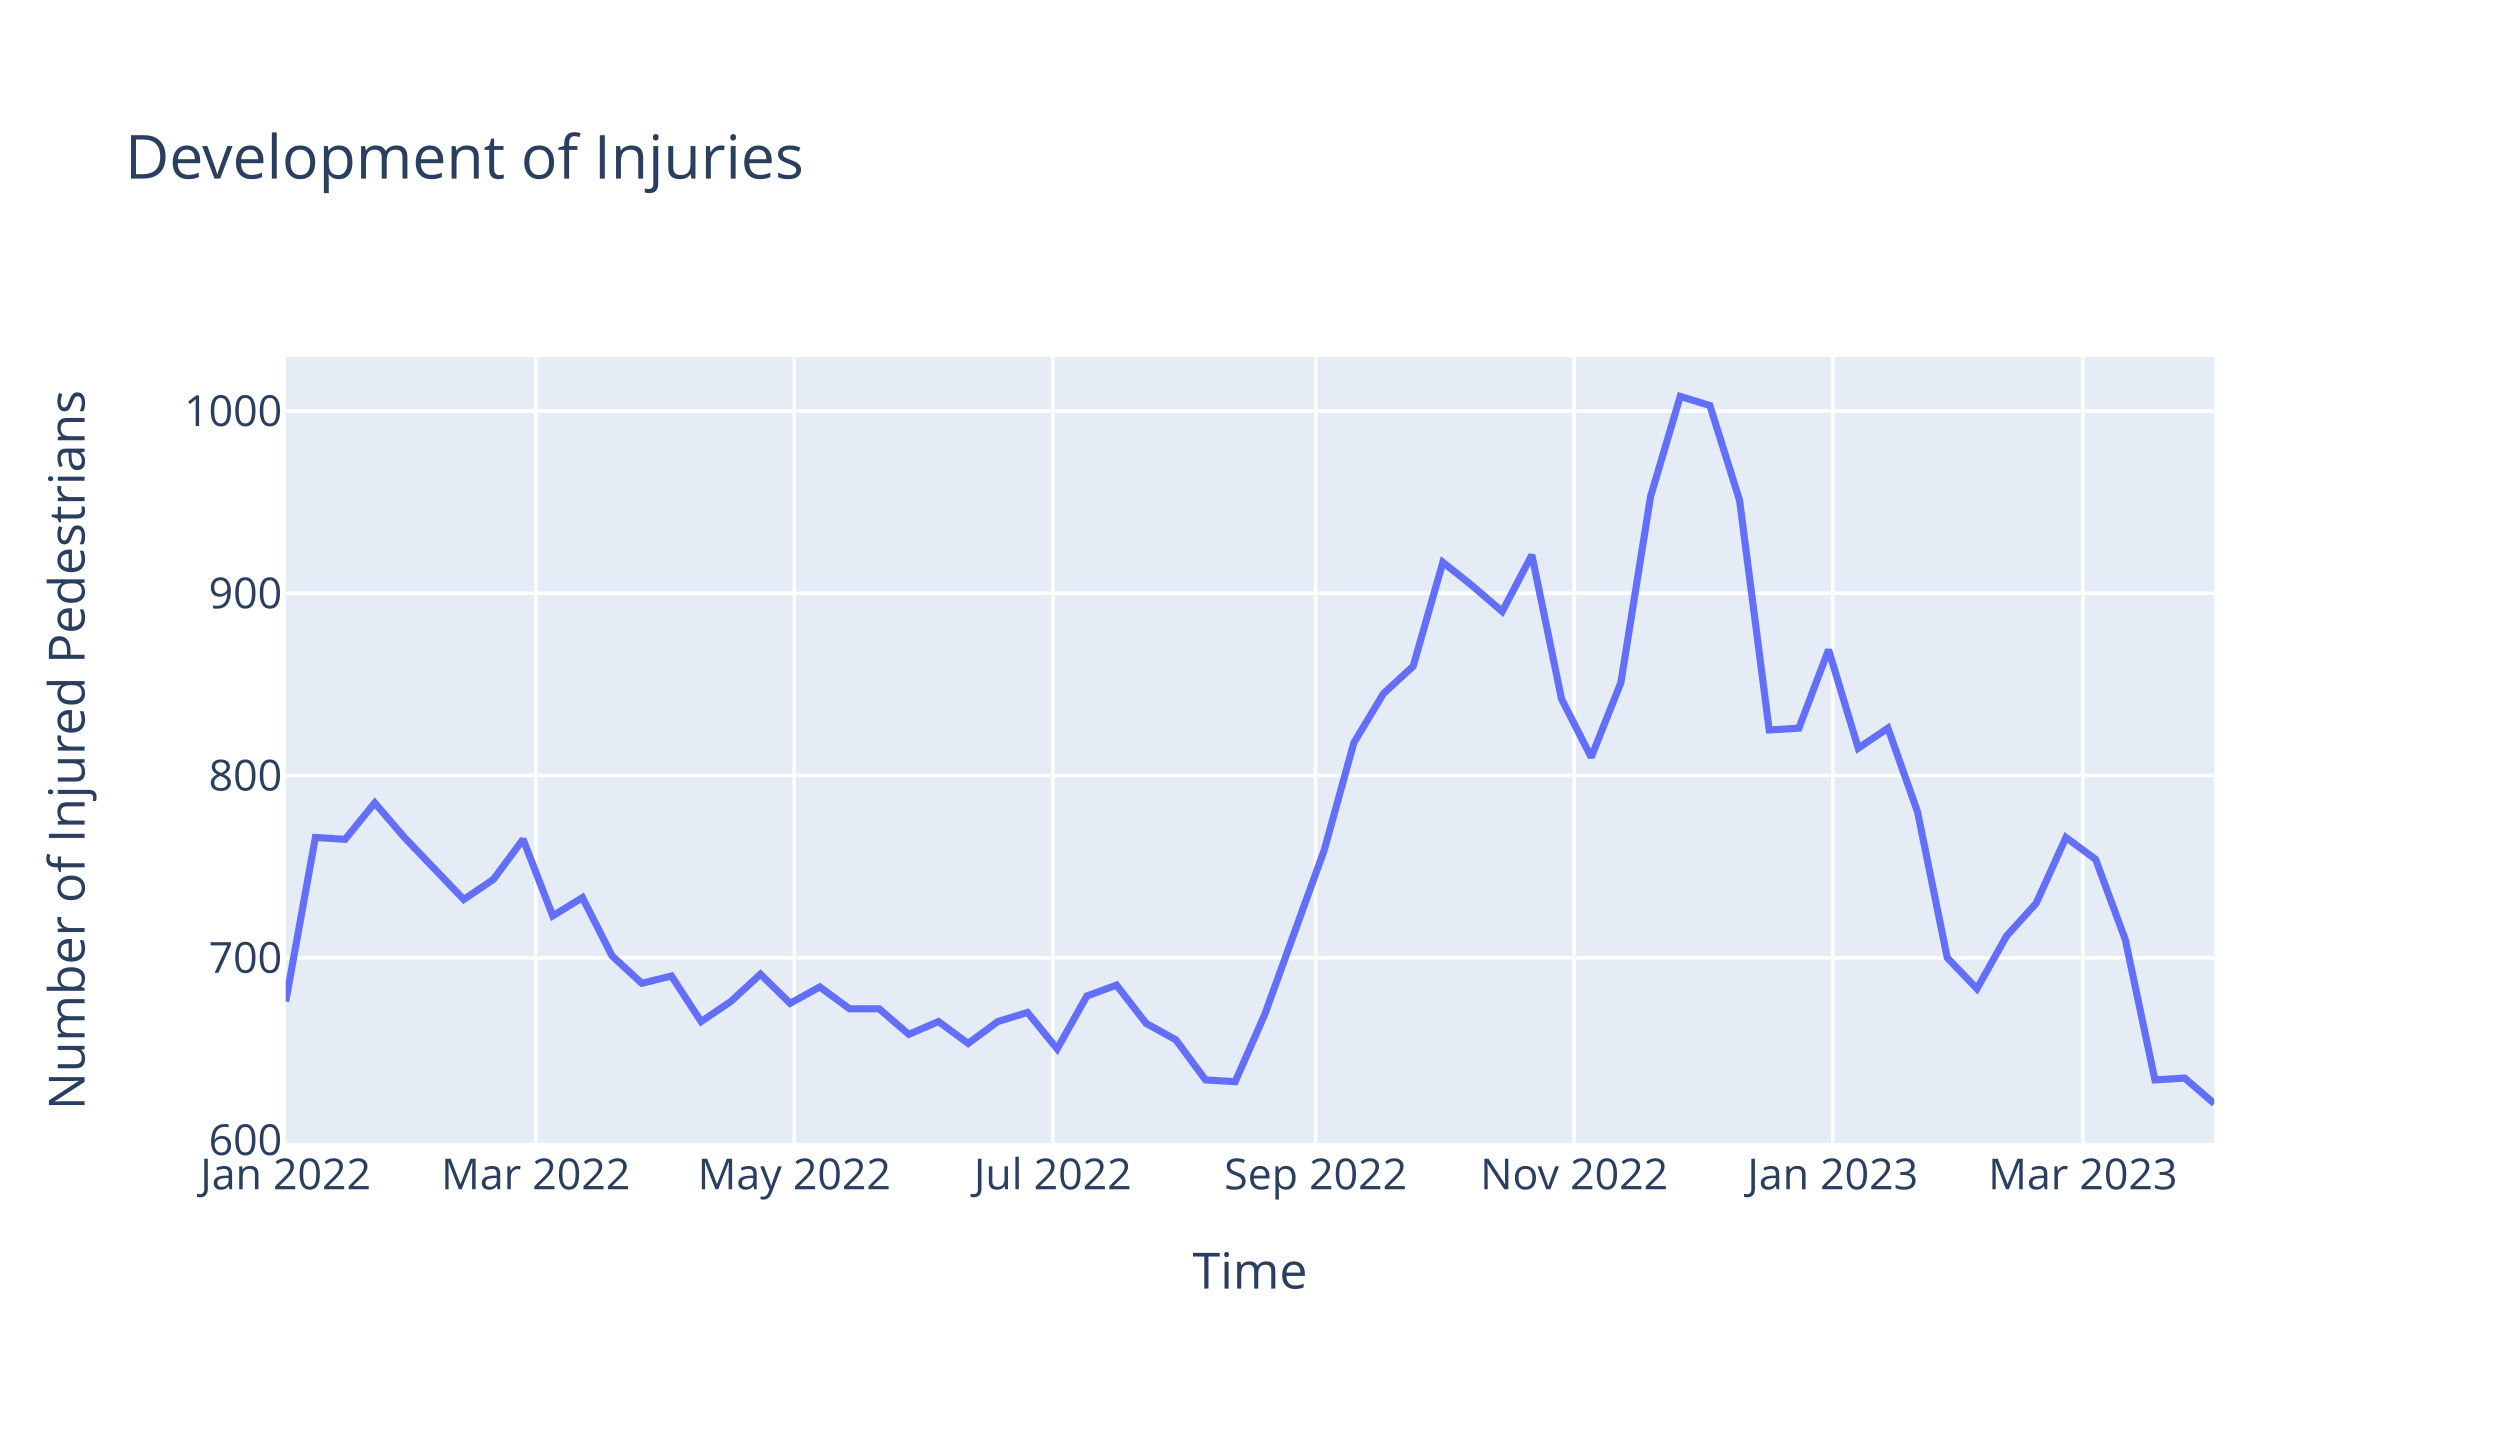
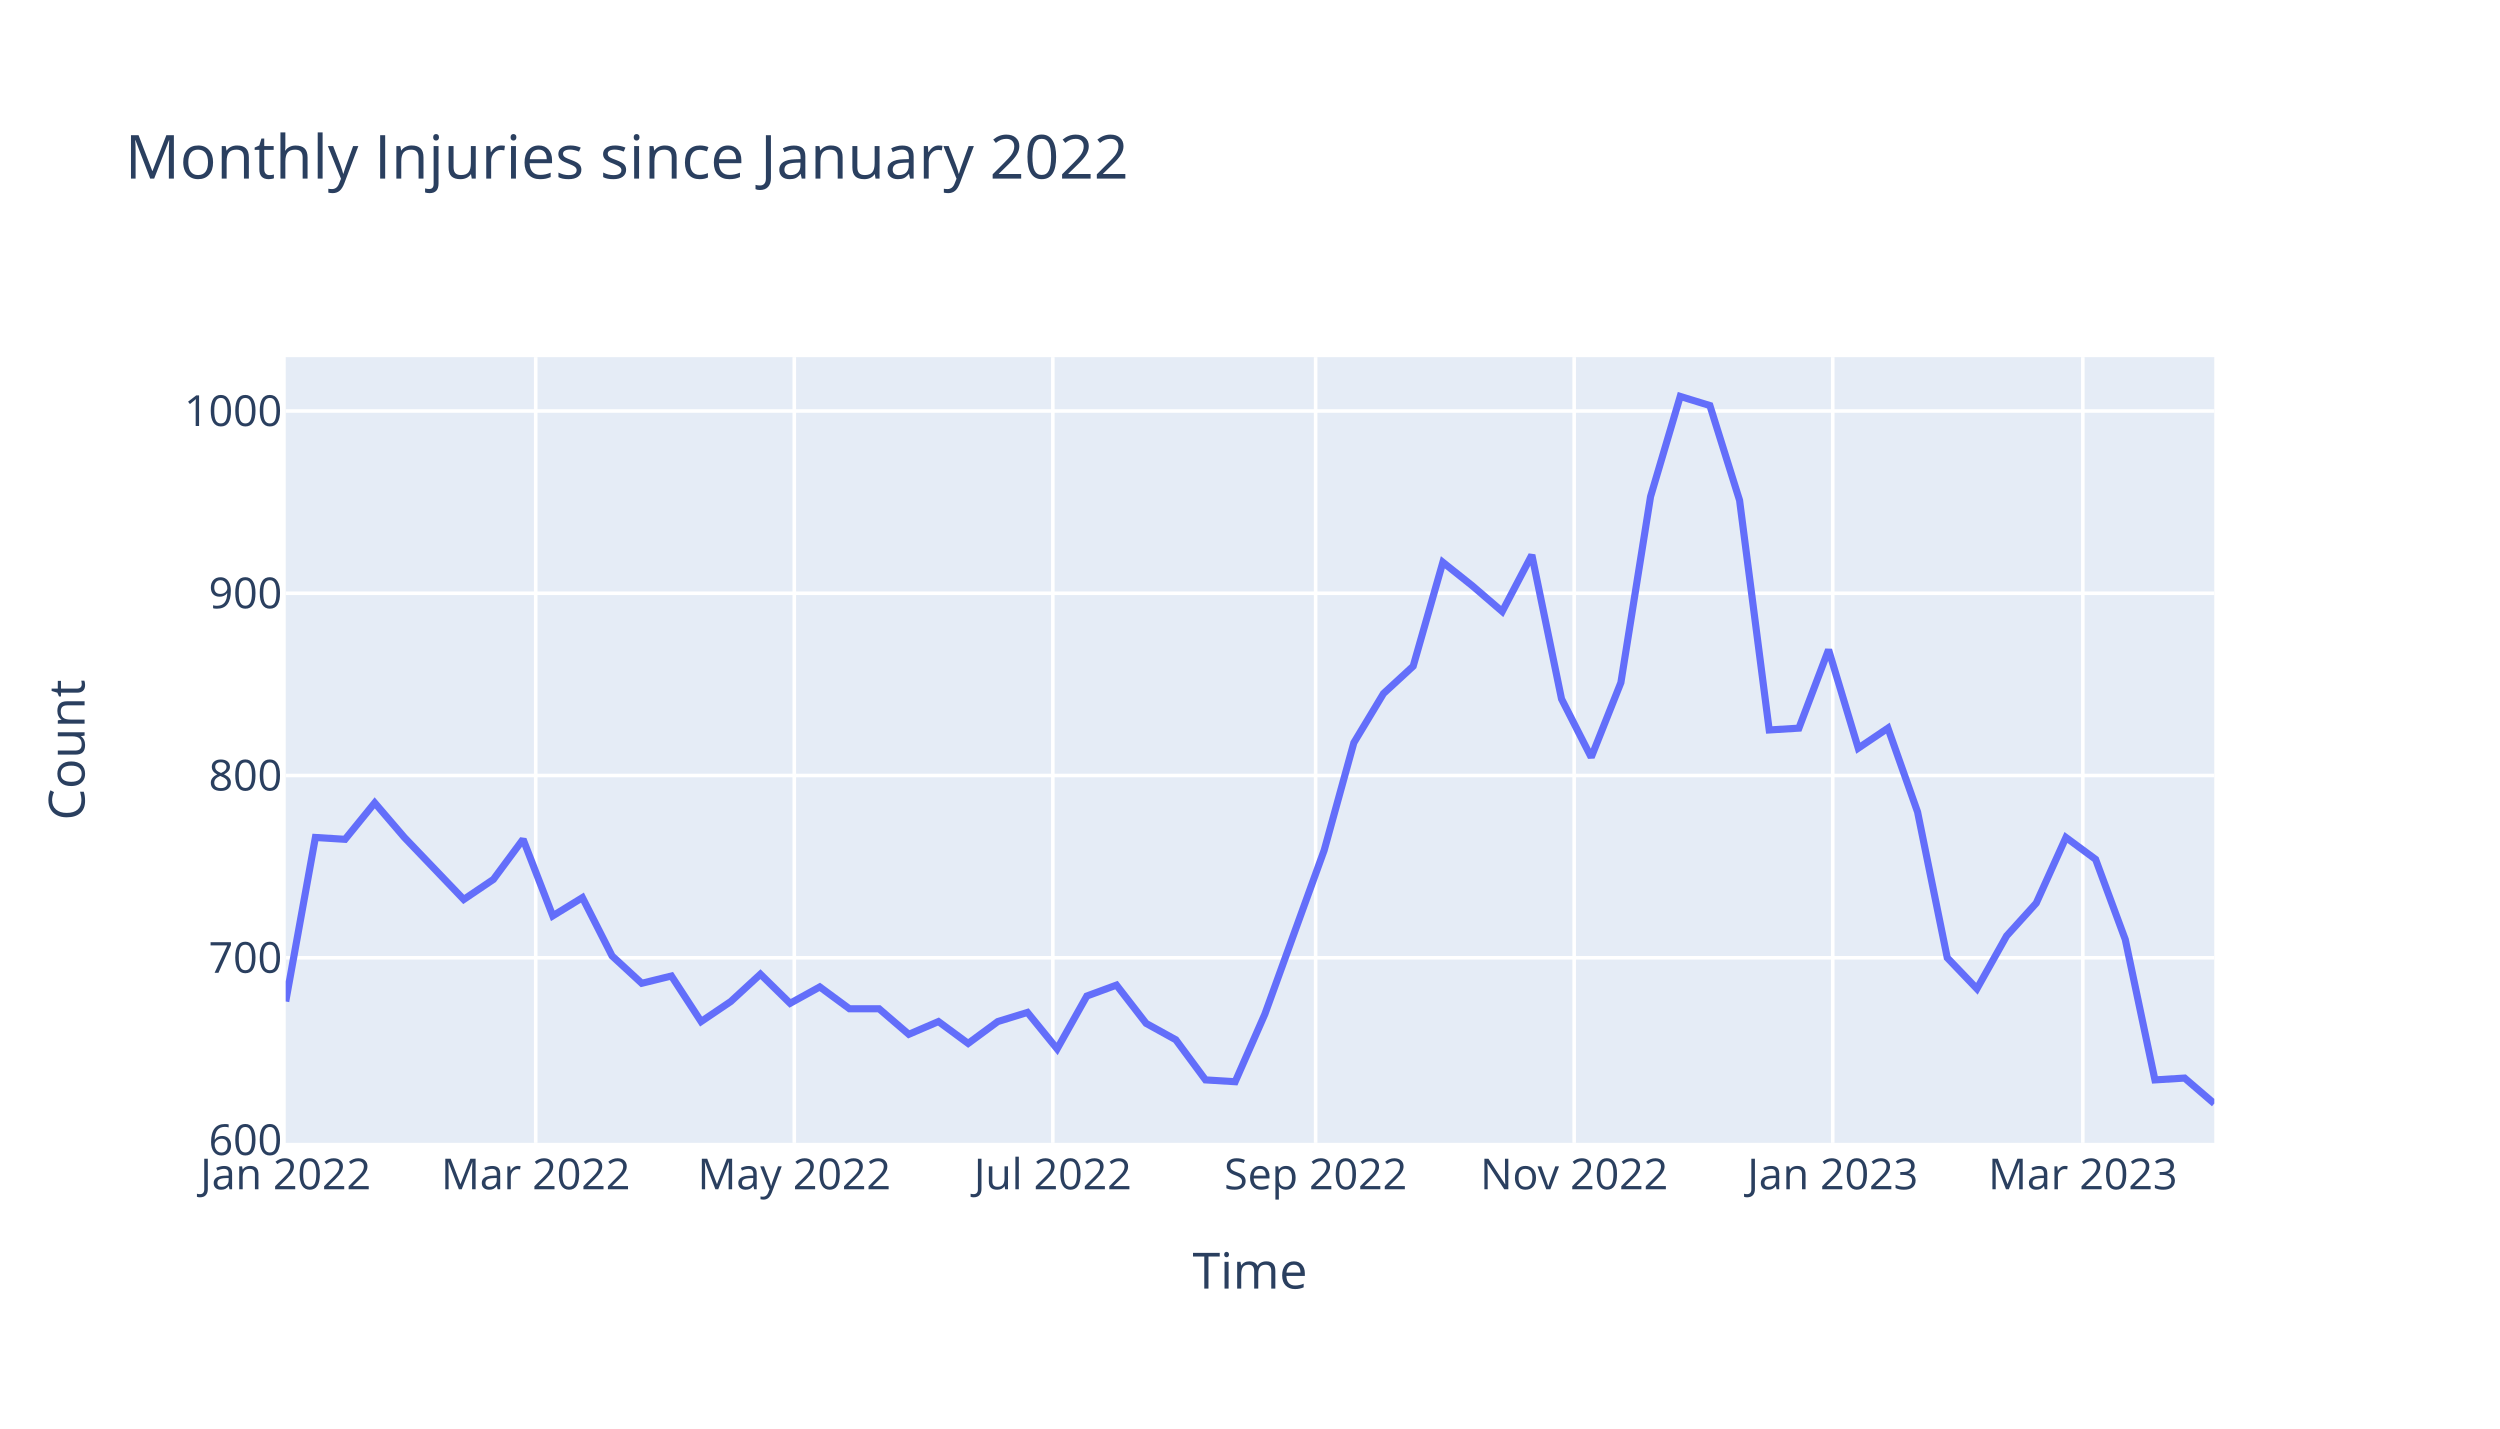
<svg xmlns="http://www.w3.org/2000/svg" class="main-svg" width="700" height="400" style="" viewBox="0 0 700 400">
  <rect x="0" y="0" width="700" height="400" style="fill: rgb(255, 255, 255); fill-opacity: 1;" />
-   <defs id="defs-d8fca0">
+   <defs id="defs-0e3cc3">
    <g class="clips">
-       <clipPath id="clipd8fca0xyplot" class="plotclip">
+       <clipPath id="clip0e3cc3xyplot" class="plotclip">
        <rect width="540" height="220" />
      </clipPath>
-       <clipPath class="axesclip" id="clipd8fca0x">
+       <clipPath class="axesclip" id="clip0e3cc3x">
        <rect x="80" y="0" width="540" height="400" />
      </clipPath>
-       <clipPath class="axesclip" id="clipd8fca0y">
+       <clipPath class="axesclip" id="clip0e3cc3y">
        <rect x="0" y="100" width="700" height="220" />
      </clipPath>
-       <clipPath class="axesclip" id="clipd8fca0xy">
+       <clipPath class="axesclip" id="clip0e3cc3xy">
        <rect x="80" y="100" width="540" height="220" />
      </clipPath>
    </g>
    <g class="gradients" />
    <g class="patterns" />
  </defs>
  <g class="bglayer">
    <rect class="bg" x="80" y="100" width="540" height="220" style="fill: rgb(229, 236, 246); fill-opacity: 1; stroke-width: 0;" />
  </g>
  <g class="layer-below">
    <g class="imagelayer" />
    <g class="shapelayer" />
  </g>
  <g class="cartesianlayer">
    <g class="subplot xy">
      <g class="layer-subplot">
        <g class="shapelayer" />
        <g class="imagelayer" />
      </g>
      <g class="minor-gridlayer">
        <g class="x" />
        <g class="y" />
      </g>
      <g class="gridlayer">
        <g class="x">
          <path class="xgrid crisp" transform="translate(150,0)" d="M0,100v220" style="stroke: rgb(255, 255, 255); stroke-opacity: 1; stroke-width: 1px;" />
          <path class="xgrid crisp" transform="translate(222.4,0)" d="M0,100v220" style="stroke: rgb(255, 255, 255); stroke-opacity: 1; stroke-width: 1px;" />
          <path class="xgrid crisp" transform="translate(294.79,0)" d="M0,100v220" style="stroke: rgb(255, 255, 255); stroke-opacity: 1; stroke-width: 1px;" />
          <path class="xgrid crisp" transform="translate(368.38,0)" d="M0,100v220" style="stroke: rgb(255, 255, 255); stroke-opacity: 1; stroke-width: 1px;" />
          <path class="xgrid crisp" transform="translate(440.77,0)" d="M0,100v220" style="stroke: rgb(255, 255, 255); stroke-opacity: 1; stroke-width: 1px;" />
          <path class="xgrid crisp" transform="translate(513.17,0)" d="M0,100v220" style="stroke: rgb(255, 255, 255); stroke-opacity: 1; stroke-width: 1px;" />
          <path class="xgrid crisp" transform="translate(583.19,0)" d="M0,100v220" style="stroke: rgb(255, 255, 255); stroke-opacity: 1; stroke-width: 1px;" />
        </g>
        <g class="y">
          <path class="ygrid crisp" transform="translate(0,268.18)" d="M80,0h540" style="stroke: rgb(255, 255, 255); stroke-opacity: 1; stroke-width: 1px;" />
          <path class="ygrid crisp" transform="translate(0,217.14)" d="M80,0h540" style="stroke: rgb(255, 255, 255); stroke-opacity: 1; stroke-width: 1px;" />
          <path class="ygrid crisp" transform="translate(0,166.11)" d="M80,0h540" style="stroke: rgb(255, 255, 255); stroke-opacity: 1; stroke-width: 1px;" />
          <path class="ygrid crisp" transform="translate(0,115.08)" d="M80,0h540" style="stroke: rgb(255, 255, 255); stroke-opacity: 1; stroke-width: 1px;" />
        </g>
      </g>
      <g class="zerolinelayer" />
      <path class="xlines-below" />
      <path class="ylines-below" />
      <g class="overlines-below" />
      <g class="xaxislayer-below" />
      <g class="yaxislayer-below" />
      <g class="overaxes-below" />
-       <g class="plot" transform="translate(80,100)" clip-path="url(#clipd8fca0xyplot)">
+       <g class="plot" transform="translate(80,100)" clip-path="url(#clip0e3cc3xyplot)">
        <g class="scatterlayer mlayer">
-           <g class="trace scatter trace6ff8a0" style="stroke-miterlimit: 2; opacity: 1;">
+           <g class="trace scatter trace247786" style="stroke-miterlimit: 2; opacity: 1;">
            <g class="fills" />
            <g class="errorbars" />
            <g class="lines">
              <path class="js-line" d="M0,180.42L8.31,134.49L16.62,135.01L24.92,124.8L33.23,134.49L49.85,151.85L58.15,146.23L66.46,135.01L74.77,156.44L83.08,151.34L91.38,167.66L99.69,175.32L108,173.28L116.31,186.04L124.62,180.42L132.92,172.77L141.23,180.93L149.54,176.34L157.85,182.46L166.15,182.46L174.46,189.61L182.77,186.04L191.08,192.16L199.38,186.04L207.69,183.48L216,193.69L224.31,178.89L232.62,175.83L240.92,186.55L249.23,191.14L257.54,202.37L265.85,202.88L274.15,183.99L290.77,138.07L299.08,107.96L307.38,94.18L315.69,86.53L324,57.44L332.31,64.07L340.62,71.22L348.92,55.4L357.23,95.71L365.54,112.04L373.85,91.12L382.15,39.07L390.46,11L398.77,13.55L407.08,40.09L415.38,104.39L423.69,103.88L432,81.93L440.31,109.49L448.62,103.88L456.92,127.35L465.23,168.18L473.54,176.85L481.85,162.05L490.15,152.87L498.46,134.49L506.77,140.62L515.08,163.07L523.38,202.37L531.69,201.86L540,209" style="vector-effect: non-scaling-stroke; fill: none; stroke: rgb(99, 110, 250); stroke-opacity: 1; stroke-width: 2px; opacity: 1;" />
            </g>
            <g class="points" />
            <g class="text" />
          </g>
        </g>
      </g>
      <g class="overplot" />
      <path class="xlines-above crisp" d="M0,0" style="fill: none;" />
      <path class="ylines-above crisp" d="M0,0" style="fill: none;" />
      <g class="overlines-above" />
      <g class="xaxislayer-above">
        <g class="xtick">
          <text text-anchor="middle" x="0" y="333" transform="translate(79.98,0)" style="font-family: 'Open Sans', verdana, arial, sans-serif; font-size: 12px; fill: rgb(42, 63, 95); fill-opacity: 1; white-space: pre; opacity: 1;">Jan 2022</text>
        </g>
        <g class="xtick">
          <text text-anchor="middle" x="0" y="333" style="font-family: 'Open Sans', verdana, arial, sans-serif; font-size: 12px; fill: rgb(42, 63, 95); fill-opacity: 1; white-space: pre; opacity: 1;" transform="translate(150,0)">Mar 2022</text>
        </g>
        <g class="xtick">
          <text text-anchor="middle" x="0" y="333" style="font-family: 'Open Sans', verdana, arial, sans-serif; font-size: 12px; fill: rgb(42, 63, 95); fill-opacity: 1; white-space: pre; opacity: 1;" transform="translate(222.4,0)">May 2022</text>
        </g>
        <g class="xtick">
          <text text-anchor="middle" x="0" y="333" style="font-family: 'Open Sans', verdana, arial, sans-serif; font-size: 12px; fill: rgb(42, 63, 95); fill-opacity: 1; white-space: pre; opacity: 1;" transform="translate(294.79,0)">Jul 2022</text>
        </g>
        <g class="xtick">
          <text text-anchor="middle" x="0" y="333" style="font-family: 'Open Sans', verdana, arial, sans-serif; font-size: 12px; fill: rgb(42, 63, 95); fill-opacity: 1; white-space: pre; opacity: 1;" transform="translate(368.38,0)">Sep 2022</text>
        </g>
        <g class="xtick">
          <text text-anchor="middle" x="0" y="333" style="font-family: 'Open Sans', verdana, arial, sans-serif; font-size: 12px; fill: rgb(42, 63, 95); fill-opacity: 1; white-space: pre; opacity: 1;" transform="translate(440.77,0)">Nov 2022</text>
        </g>
        <g class="xtick">
          <text text-anchor="middle" x="0" y="333" style="font-family: 'Open Sans', verdana, arial, sans-serif; font-size: 12px; fill: rgb(42, 63, 95); fill-opacity: 1; white-space: pre; opacity: 1;" transform="translate(513.17,0)">Jan 2023</text>
        </g>
        <g class="xtick">
          <text text-anchor="middle" x="0" y="333" style="font-family: 'Open Sans', verdana, arial, sans-serif; font-size: 12px; fill: rgb(42, 63, 95); fill-opacity: 1; white-space: pre; opacity: 1;" transform="translate(583.19,0)">Mar 2023</text>
        </g>
      </g>
      <g class="yaxislayer-above">
        <g class="ytick">
          <text text-anchor="end" x="79" y="4.2" transform="translate(0,319.21)" style="font-family: 'Open Sans', verdana, arial, sans-serif; font-size: 12px; fill: rgb(42, 63, 95); fill-opacity: 1; white-space: pre; opacity: 1;">600</text>
        </g>
        <g class="ytick">
          <text text-anchor="end" x="79" y="4.2" style="font-family: 'Open Sans', verdana, arial, sans-serif; font-size: 12px; fill: rgb(42, 63, 95); fill-opacity: 1; white-space: pre; opacity: 1;" transform="translate(0,268.18)">700</text>
        </g>
        <g class="ytick">
          <text text-anchor="end" x="79" y="4.2" style="font-family: 'Open Sans', verdana, arial, sans-serif; font-size: 12px; fill: rgb(42, 63, 95); fill-opacity: 1; white-space: pre; opacity: 1;" transform="translate(0,217.14)">800</text>
        </g>
        <g class="ytick">
          <text text-anchor="end" x="79" y="4.2" style="font-family: 'Open Sans', verdana, arial, sans-serif; font-size: 12px; fill: rgb(42, 63, 95); fill-opacity: 1; white-space: pre; opacity: 1;" transform="translate(0,166.11)">900</text>
        </g>
        <g class="ytick">
          <text text-anchor="end" x="79" y="4.2" style="font-family: 'Open Sans', verdana, arial, sans-serif; font-size: 12px; fill: rgb(42, 63, 95); fill-opacity: 1; white-space: pre; opacity: 1;" transform="translate(0,115.08)">1000</text>
        </g>
      </g>
      <g class="overaxes-above" />
    </g>
  </g>
  <g class="polarlayer" />
  <g class="smithlayer" />
  <g class="ternarylayer" />
  <g class="geolayer" />
  <g class="funnelarealayer" />
  <g class="pielayer" />
  <g class="iciclelayer" />
  <g class="treemaplayer" />
  <g class="sunburstlayer" />
  <g class="glimages" />
-   <defs id="topdefs-d8fca0">
+   <defs id="topdefs-0e3cc3">
    <g class="clips" />
  </defs>
  <g class="layer-above">
    <g class="imagelayer" />
    <g class="shapelayer" />
  </g>
  <g class="infolayer">
    <g class="g-gtitle">
-       <text class="gtitle" x="35" y="50" text-anchor="start" dy="0em" style="font-family: 'Open Sans', verdana, arial, sans-serif; font-size: 17px; fill: rgb(42, 63, 95); opacity: 1; font-weight: normal; white-space: pre;">Development of Injuries</text>
+       <text class="gtitle" x="35" y="50" text-anchor="start" dy="0em" style="font-family: 'Open Sans', verdana, arial, sans-serif; font-size: 17px; fill: rgb(42, 63, 95); opacity: 1; font-weight: normal; white-space: pre;">Monthly Injuries since January 2022</text>
    </g>
    <g class="g-xtitle">
      <text class="xtitle" x="350" y="360.8" text-anchor="middle" style="font-family: 'Open Sans', verdana, arial, sans-serif; font-size: 14px; fill: rgb(42, 63, 95); opacity: 1; font-weight: normal; white-space: pre;">Time</text>
    </g>
    <g class="g-ytitle">
-       <text class="ytitle" transform="rotate(-90,23.68438,210)" x="23.684" y="210" text-anchor="middle" style="font-family: 'Open Sans', verdana, arial, sans-serif; font-size: 14px; fill: rgb(42, 63, 95); opacity: 1; font-weight: normal; white-space: pre;">Number of Injured Pedestrians</text>
+       <text class="ytitle" transform="rotate(-90,23.68438,210)" x="23.684" y="210" text-anchor="middle" style="font-family: 'Open Sans', verdana, arial, sans-serif; font-size: 14px; fill: rgb(42, 63, 95); opacity: 1; font-weight: normal; white-space: pre;">Count</text>
    </g>
  </g>
</svg>
